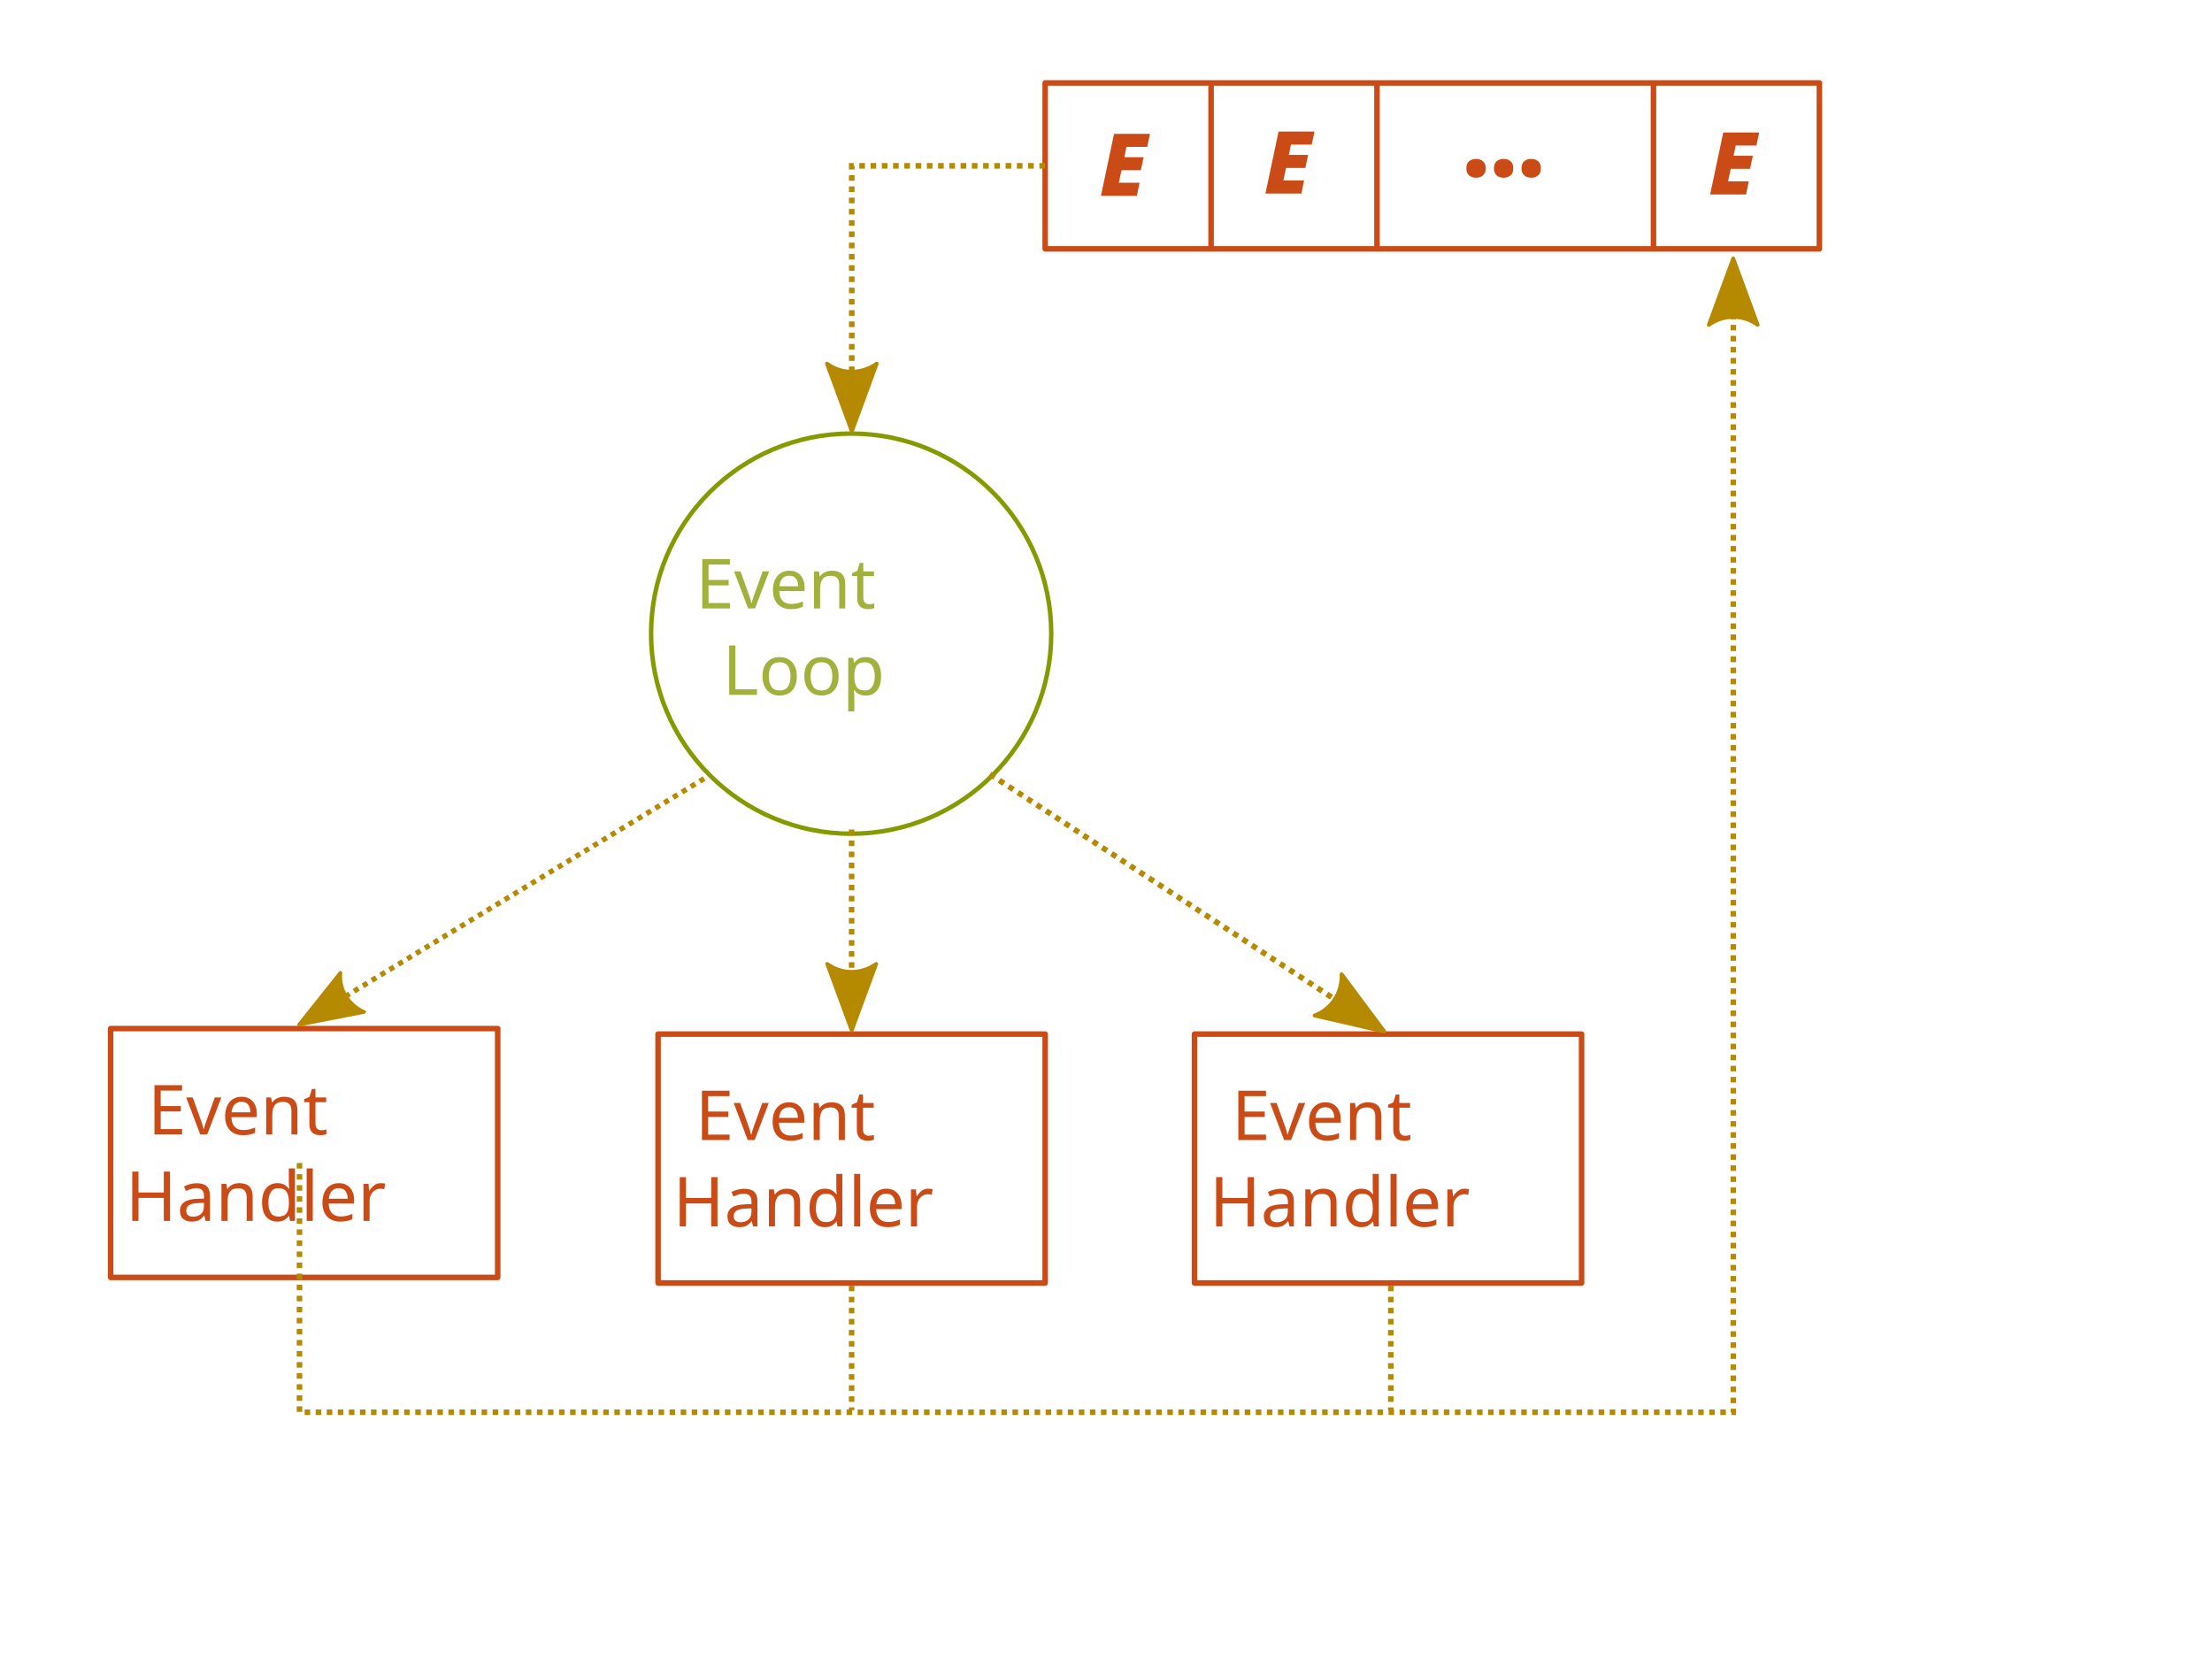
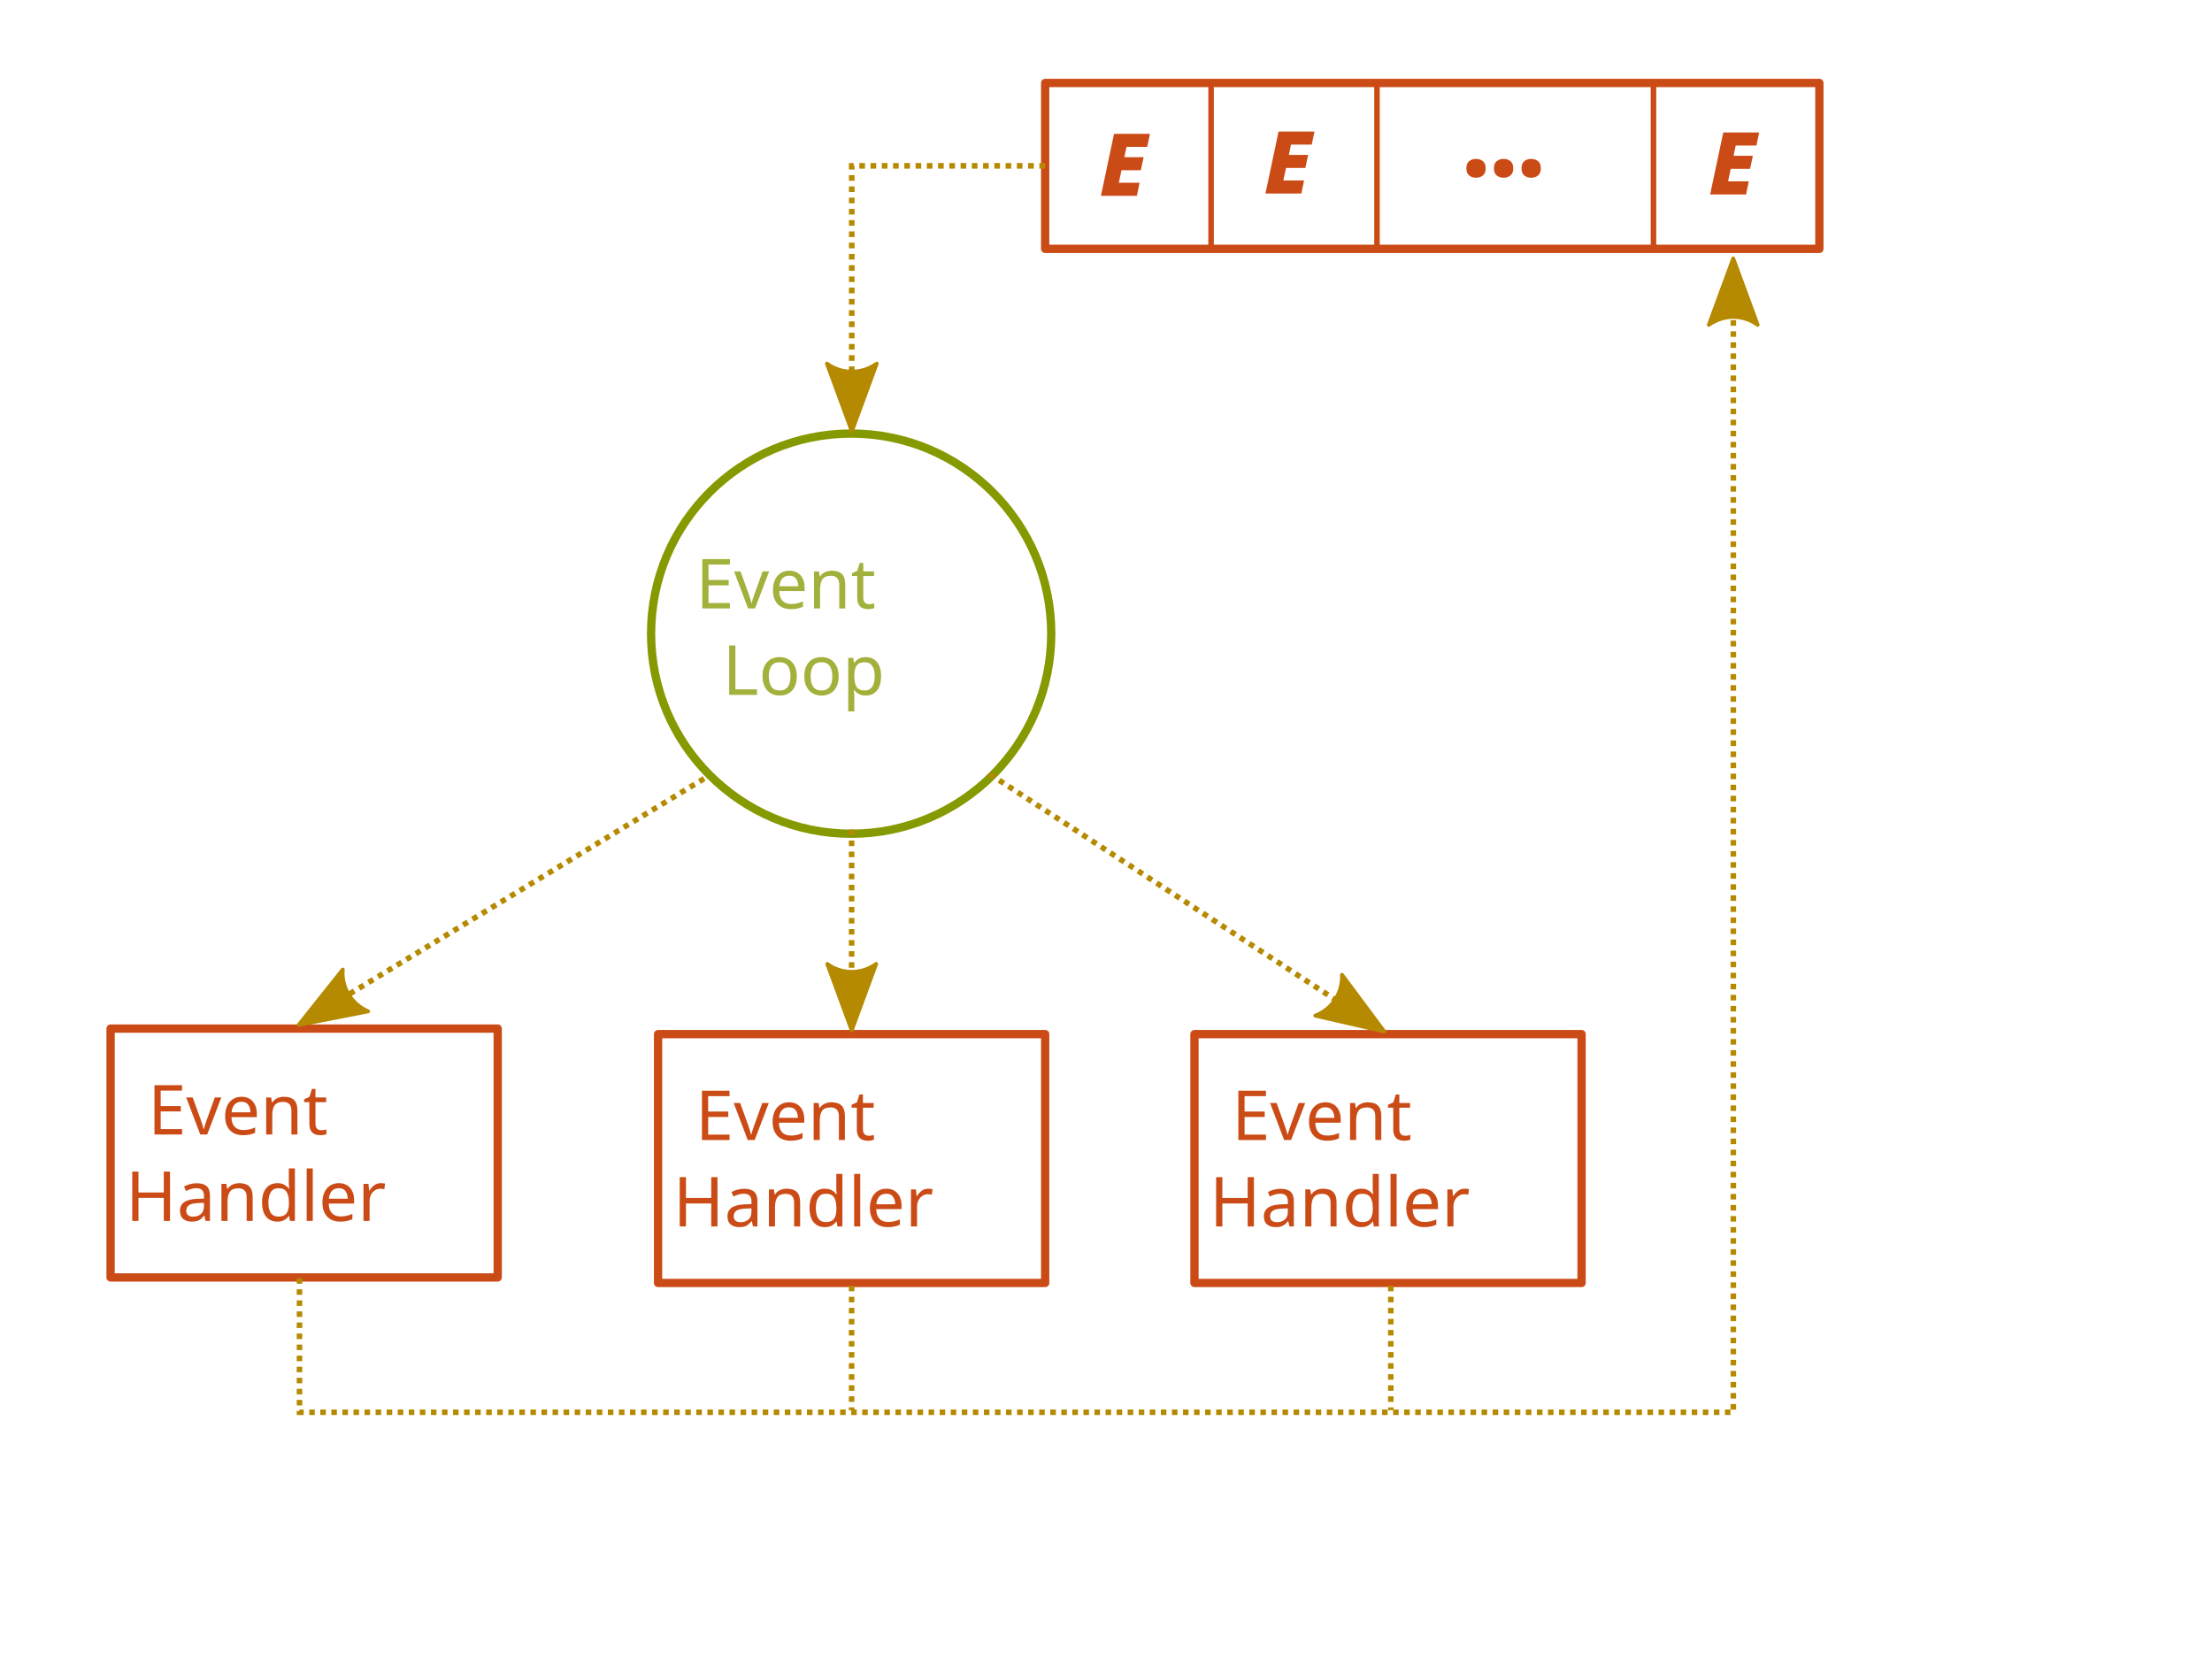
<svg xmlns="http://www.w3.org/2000/svg" width="800" height="600" id="svg7014" version="1.1" viewBox="0 0 800 600">
  <defs id="defs7016">
    <marker style="overflow:visible;" id="marker8201" refX="0.0" refY="0.0" orient="auto">
      <path transform="scale(1.1) rotate(180) translate(1,0)" d="M 8.719,4.034 L -2.207,0.016 L 8.719,-4.002 C 6.973,-1.63 6.983,1.616 8.719,4.034 z " style="fill-rule:evenodd;stroke-width:0.625;stroke-linejoin:round;stroke:#b58900;stroke-opacity:0.999;fill:#b58900;fill-opacity:0.999" id="path8203" />
    </marker>
    <marker orient="auto" refY="0.0" refX="0.0" id="marker6884" style="overflow:visible;">
      <path id="path6886" style="fill-rule:evenodd;stroke-width:0.625;stroke-linejoin:round;stroke:#b58900;stroke-opacity:0.999;fill:#b58900;fill-opacity:0.999" d="M 8.719,4.034 L -2.207,0.016 L 8.719,-4.002 C 6.973,-1.63 6.983,1.616 8.719,4.034 z " transform="scale(1.1) rotate(180) translate(1,0)" />
    </marker>
    <marker orient="auto" refY="0.0" refX="0.0" id="marker6652" style="overflow:visible;">
      <path id="path6654" style="fill-rule:evenodd;stroke-width:0.625;stroke-linejoin:round;stroke:#b58900;stroke-opacity:1;fill:#b58900;fill-opacity:1" d="M 8.719,4.034 L -2.207,0.016 L 8.719,-4.002 C 6.973,-1.63 6.983,1.616 8.719,4.034 z " transform="scale(1.1) rotate(180) translate(1,0)" />
    </marker>
    <marker orient="auto" refY="0.0" refX="0.0" id="marker6426" style="overflow:visible;">
      <path id="path6428" style="fill-rule:evenodd;stroke-width:0.625;stroke-linejoin:round;stroke:#b58900;stroke-opacity:1;fill:#b58900;fill-opacity:1" d="M 8.719,4.034 L -2.207,0.016 L 8.719,-4.002 C 6.973,-1.63 6.983,1.616 8.719,4.034 z " transform="scale(1.1) rotate(180) translate(1,0)" />
    </marker>
    <marker style="overflow:visible;" id="marker5948" refX="0.0" refY="0.0" orient="auto">
      <path transform="scale(1.1) rotate(180) translate(1,0)" d="M 8.719,4.034 L -2.207,0.016 L 8.719,-4.002 C 6.973,-1.63 6.983,1.616 8.719,4.034 z " style="fill-rule:evenodd;stroke-width:0.625;stroke-linejoin:round;stroke:#b58900;stroke-opacity:1;fill:#b58900;fill-opacity:1" id="path5950" />
    </marker>
    <marker orient="auto" refY="0.0" refX="0.0" id="marker5722" style="overflow:visible;">
      <path id="path5724" style="fill-rule:evenodd;stroke-width:0.625;stroke-linejoin:round;stroke:#b58900;stroke-opacity:1;fill:#b58900;fill-opacity:1" d="M 8.719,4.034 L -2.207,0.016 L 8.719,-4.002 C 6.973,-1.63 6.983,1.616 8.719,4.034 z " transform="scale(1.1) rotate(180) translate(1,0)" />
    </marker>
    <marker orient="auto" refY="0.0" refX="0.0" id="marker4871" style="overflow:visible;">
      <path id="path4873" style="fill-rule:evenodd;stroke-width:0.625;stroke-linejoin:round;stroke:#298bce;stroke-opacity:1;fill:#298bce;fill-opacity:1" d="M 8.719,4.034 L -2.207,0.016 L 8.719,-4.002 C 6.973,-1.63 6.983,1.616 8.719,4.034 z " transform="scale(1.1) rotate(180) translate(1,0)" />
    </marker>
    <marker style="overflow:visible;" id="marker13440" refX="0.0" refY="0.0" orient="auto">
      <path transform="scale(1.1) rotate(180) translate(1,0)" d="M 8.719,4.034 L -2.207,0.016 L 8.719,-4.002 C 6.973,-1.63 6.983,1.616 8.719,4.034 z " style="fill-rule:evenodd;stroke-width:0.625;stroke-linejoin:round;stroke:#000000;stroke-opacity:1;fill:#000000;fill-opacity:1" id="path13442" />
    </marker>
    <marker style="overflow:visible;" id="marker13088" refX="0.0" refY="0.0" orient="auto">
      <path transform="scale(1.1) rotate(180) translate(1,0)" d="M 8.719,4.034 L -2.207,0.016 L 8.719,-4.002 C 6.973,-1.63 6.983,1.616 8.719,4.034 z " style="fill-rule:evenodd;stroke-width:0.625;stroke-linejoin:round;stroke:#000000;stroke-opacity:1;fill:#000000;fill-opacity:1" id="path13090" />
    </marker>
    <marker style="overflow:visible;" id="marker12748" refX="0.0" refY="0.0" orient="auto">
      <path transform="scale(1.1) rotate(180) translate(1,0)" d="M 8.719,4.034 L -2.207,0.016 L 8.719,-4.002 C 6.973,-1.63 6.983,1.616 8.719,4.034 z " style="fill-rule:evenodd;stroke-width:0.625;stroke-linejoin:round;stroke:#000000;stroke-opacity:1;fill:#000000;fill-opacity:1" id="path12750" />
    </marker>
    <marker style="overflow:visible;" id="marker12420" refX="0.0" refY="0.0" orient="auto">
      <path transform="scale(1.1) rotate(180) translate(1,0)" d="M 8.719,4.034 L -2.207,0.016 L 8.719,-4.002 C 6.973,-1.63 6.983,1.616 8.719,4.034 z " style="fill-rule:evenodd;stroke-width:0.625;stroke-linejoin:round;stroke:#000000;stroke-opacity:1;fill:#000000;fill-opacity:1" id="path12422" />
    </marker>
    <marker style="overflow:visible;" id="marker12104" refX="0.0" refY="0.0" orient="auto">
      <path transform="scale(1.1) rotate(180) translate(1,0)" d="M 8.719,4.034 L -2.207,0.016 L 8.719,-4.002 C 6.973,-1.63 6.983,1.616 8.719,4.034 z " style="fill-rule:evenodd;stroke-width:0.625;stroke-linejoin:round;stroke:#000000;stroke-opacity:1;fill:#000000;fill-opacity:1" id="path12106" />
    </marker>
    <marker style="overflow:visible;" id="marker11800" refX="0.0" refY="0.0" orient="auto">
      <path transform="scale(1.1) rotate(180) translate(1,0)" d="M 8.719,4.034 L -2.207,0.016 L 8.719,-4.002 C 6.973,-1.63 6.983,1.616 8.719,4.034 z " style="fill-rule:evenodd;stroke-width:0.625;stroke-linejoin:round;stroke:#000000;stroke-opacity:1;fill:#000000;fill-opacity:1" id="path11802" />
    </marker>
    <marker style="overflow:visible;" id="marker11508" refX="0.0" refY="0.0" orient="auto">
      <path transform="scale(1.1) rotate(180) translate(1,0)" d="M 8.719,4.034 L -2.207,0.016 L 8.719,-4.002 C 6.973,-1.63 6.983,1.616 8.719,4.034 z " style="fill-rule:evenodd;stroke-width:0.625;stroke-linejoin:round;stroke:#000000;stroke-opacity:1;fill:#000000;fill-opacity:1" id="path11510" />
    </marker>
    <marker style="overflow:visible;" id="marker11228" refX="0.0" refY="0.0" orient="auto">
      <path transform="scale(1.1) rotate(180) translate(1,0)" d="M 8.719,4.034 L -2.207,0.016 L 8.719,-4.002 C 6.973,-1.63 6.983,1.616 8.719,4.034 z " style="fill-rule:evenodd;stroke-width:0.625;stroke-linejoin:round;stroke:#000000;stroke-opacity:1;fill:#000000;fill-opacity:1" id="path11230" />
    </marker>
    <marker style="overflow:visible;" id="marker10960" refX="0.0" refY="0.0" orient="auto">
      <path transform="scale(1.1) rotate(180) translate(1,0)" d="M 8.719,4.034 L -2.207,0.016 L 8.719,-4.002 C 6.973,-1.63 6.983,1.616 8.719,4.034 z " style="fill-rule:evenodd;stroke-width:0.625;stroke-linejoin:round;stroke:#000000;stroke-opacity:1;fill:#000000;fill-opacity:1" id="path10962" />
    </marker>
    <marker style="overflow:visible;" id="marker10704" refX="0.0" refY="0.0" orient="auto">
      <path transform="scale(1.1) rotate(180) translate(1,0)" d="M 8.719,4.034 L -2.207,0.016 L 8.719,-4.002 C 6.973,-1.63 6.983,1.616 8.719,4.034 z " style="fill-rule:evenodd;stroke-width:0.625;stroke-linejoin:round;stroke:#000000;stroke-opacity:1;fill:#000000;fill-opacity:1" id="path10706" />
    </marker>
    <marker style="overflow:visible;" id="marker10460" refX="0.0" refY="0.0" orient="auto">
      <path transform="scale(1.1) rotate(180) translate(1,0)" d="M 8.719,4.034 L -2.207,0.016 L 8.719,-4.002 C 6.973,-1.63 6.983,1.616 8.719,4.034 z " style="fill-rule:evenodd;stroke-width:0.625;stroke-linejoin:round;stroke:#000000;stroke-opacity:1;fill:#000000;fill-opacity:1" id="path10462" />
    </marker>
    <marker style="overflow:visible;" id="marker10228" refX="0.0" refY="0.0" orient="auto">
      <path transform="scale(1.1) rotate(180) translate(1,0)" d="M 8.719,4.034 L -2.207,0.016 L 8.719,-4.002 C 6.973,-1.63 6.983,1.616 8.719,4.034 z " style="fill-rule:evenodd;stroke-width:0.625;stroke-linejoin:round;stroke:#000000;stroke-opacity:1;fill:#000000;fill-opacity:1" id="path10230" />
    </marker>
    <marker style="overflow:visible;" id="marker10008" refX="0.0" refY="0.0" orient="auto">
      <path transform="scale(1.1) rotate(180) translate(1,0)" d="M 8.719,4.034 L -2.207,0.016 L 8.719,-4.002 C 6.973,-1.63 6.983,1.616 8.719,4.034 z " style="fill-rule:evenodd;stroke-width:0.625;stroke-linejoin:round;stroke:#000000;stroke-opacity:1;fill:#000000;fill-opacity:1" id="path10010" />
    </marker>
    <marker style="overflow:visible;" id="marker9800" refX="0.0" refY="0.0" orient="auto">
      <path transform="scale(1.1) rotate(180) translate(1,0)" d="M 8.719,4.034 L -2.207,0.016 L 8.719,-4.002 C 6.973,-1.63 6.983,1.616 8.719,4.034 z " style="fill-rule:evenodd;stroke-width:0.625;stroke-linejoin:round;stroke:#000000;stroke-opacity:1;fill:#000000;fill-opacity:1" id="path9802" />
    </marker>
    <marker style="overflow:visible;" id="marker9604" refX="0.0" refY="0.0" orient="auto">
      <path transform="scale(1.1) rotate(180) translate(1,0)" d="M 8.719,4.034 L -2.207,0.016 L 8.719,-4.002 C 6.973,-1.63 6.983,1.616 8.719,4.034 z " style="fill-rule:evenodd;stroke-width:0.625;stroke-linejoin:round;stroke:#000000;stroke-opacity:1;fill:#000000;fill-opacity:1" id="path9606" />
    </marker>
    <marker style="overflow:visible;" id="marker9420" refX="0.0" refY="0.0" orient="auto">
      <path transform="scale(1.1) rotate(180) translate(1,0)" d="M 8.719,4.034 L -2.207,0.016 L 8.719,-4.002 C 6.973,-1.63 6.983,1.616 8.719,4.034 z " style="fill-rule:evenodd;stroke-width:0.625;stroke-linejoin:round;stroke:#000000;stroke-opacity:1;fill:#000000;fill-opacity:1" id="path9422" />
    </marker>
    <marker style="overflow:visible;" id="marker9248" refX="0.0" refY="0.0" orient="auto">
      <path transform="scale(1.1) rotate(180) translate(1,0)" d="M 8.719,4.034 L -2.207,0.016 L 8.719,-4.002 C 6.973,-1.63 6.983,1.616 8.719,4.034 z " style="fill-rule:evenodd;stroke-width:0.625;stroke-linejoin:round;stroke:#000000;stroke-opacity:1;fill:#000000;fill-opacity:1" id="path9250" />
    </marker>
    <marker style="overflow:visible;" id="marker9088" refX="0.0" refY="0.0" orient="auto">
      <path transform="scale(1.1) rotate(180) translate(1,0)" d="M 8.719,4.034 L -2.207,0.016 L 8.719,-4.002 C 6.973,-1.63 6.983,1.616 8.719,4.034 z " style="fill-rule:evenodd;stroke-width:0.625;stroke-linejoin:round;stroke:#000000;stroke-opacity:1;fill:#000000;fill-opacity:1" id="path9090" />
    </marker>
    <marker style="overflow:visible;" id="marker8940" refX="0.0" refY="0.0" orient="auto">
      <path transform="scale(1.1) rotate(180) translate(1,0)" d="M 8.719,4.034 L -2.207,0.016 L 8.719,-4.002 C 6.973,-1.63 6.983,1.616 8.719,4.034 z " style="fill-rule:evenodd;stroke-width:0.625;stroke-linejoin:round;stroke:#000000;stroke-opacity:1;fill:#000000;fill-opacity:1" id="path8942" />
    </marker>
    <marker style="overflow:visible;" id="marker8804" refX="0.0" refY="0.0" orient="auto">
      <path transform="scale(1.1) rotate(180) translate(1,0)" d="M 8.719,4.034 L -2.207,0.016 L 8.719,-4.002 C 6.973,-1.63 6.983,1.616 8.719,4.034 z " style="fill-rule:evenodd;stroke-width:0.625;stroke-linejoin:round;stroke:#000000;stroke-opacity:1;fill:#000000;fill-opacity:1" id="path8806" />
    </marker>
    <marker style="overflow:visible;" id="marker8680" refX="0.0" refY="0.0" orient="auto">
      <path transform="scale(1.1) rotate(180) translate(1,0)" d="M 8.719,4.034 L -2.207,0.016 L 8.719,-4.002 C 6.973,-1.63 6.983,1.616 8.719,4.034 z " style="fill-rule:evenodd;stroke-width:0.625;stroke-linejoin:round;stroke:#000000;stroke-opacity:1;fill:#000000;fill-opacity:1" id="path8682" />
    </marker>
    <marker style="overflow:visible;" id="marker8568" refX="0.0" refY="0.0" orient="auto">
      <path transform="scale(1.1) rotate(180) translate(1,0)" d="M 8.719,4.034 L -2.207,0.016 L 8.719,-4.002 C 6.973,-1.63 6.983,1.616 8.719,4.034 z " style="fill-rule:evenodd;stroke-width:0.625;stroke-linejoin:round;stroke:#000000;stroke-opacity:1;fill:#000000;fill-opacity:1" id="path8570" />
    </marker>
    <marker style="overflow:visible;" id="marker8468" refX="0.0" refY="0.0" orient="auto">
      <path transform="scale(1.1) rotate(180) translate(1,0)" d="M 8.719,4.034 L -2.207,0.016 L 8.719,-4.002 C 6.973,-1.63 6.983,1.616 8.719,4.034 z " style="fill-rule:evenodd;stroke-width:0.625;stroke-linejoin:round;stroke:#000000;stroke-opacity:1;fill:#000000;fill-opacity:1" id="path8470" />
    </marker>
    <marker style="overflow:visible;" id="marker8380" refX="0.0" refY="0.0" orient="auto">
      <path transform="scale(1.1) rotate(180) translate(1,0)" d="M 8.719,4.034 L -2.207,0.016 L 8.719,-4.002 C 6.973,-1.63 6.983,1.616 8.719,4.034 z " style="fill-rule:evenodd;stroke-width:0.625;stroke-linejoin:round;stroke:#000000;stroke-opacity:1;fill:#000000;fill-opacity:1" id="path8382" />
    </marker>
    <marker style="overflow:visible;" id="marker8304" refX="0.0" refY="0.0" orient="auto">
      <path transform="scale(1.1) rotate(180) translate(1,0)" d="M 8.719,4.034 L -2.207,0.016 L 8.719,-4.002 C 6.973,-1.63 6.983,1.616 8.719,4.034 z " style="fill-rule:evenodd;stroke-width:0.625;stroke-linejoin:round;stroke:#000000;stroke-opacity:1;fill:#000000;fill-opacity:1" id="path8306" />
    </marker>
    <marker style="overflow:visible;" id="marker8240" refX="0.0" refY="0.0" orient="auto">
      <path transform="scale(1.1) rotate(180) translate(1,0)" d="M 8.719,4.034 L -2.207,0.016 L 8.719,-4.002 C 6.973,-1.63 6.983,1.616 8.719,4.034 z " style="fill-rule:evenodd;stroke-width:0.625;stroke-linejoin:round;stroke:#000000;stroke-opacity:1;fill:#000000;fill-opacity:1" id="path8242" />
    </marker>
    <marker orient="auto" refY="0.0" refX="0.0" id="marker8041" style="overflow:visible;">
      <path id="path8043" d="M 0.0,0.0 L 5.0,-5.0 L -12.5,0.0 L 5.0,5.0 L 0.0,0.0 z " style="fill-rule:evenodd;stroke:#000000;stroke-width:1pt;stroke-opacity:1;fill:#000000;fill-opacity:1" transform="scale(0.8) rotate(180) translate(12.5,0)" />
    </marker>
    <marker orient="auto" refY="0.0" refX="0.0" id="Arrow1Lend" style="overflow:visible;">
      <path id="path7768" d="M 0.0,0.0 L 5.0,-5.0 L -12.5,0.0 L 5.0,5.0 L 0.0,0.0 z " style="fill-rule:evenodd;stroke:#000000;stroke-width:1pt;stroke-opacity:1;fill:#000000;fill-opacity:1" transform="scale(0.8) rotate(180) translate(12.5,0)" />
    </marker>
  </defs>
  <g id="layer1" style="display:inline">
-     <circle style="fill:none;fill-opacity:1;stroke:#859900;stroke-width:1.608;stroke-linejoin:round;stroke-miterlimit:4;stroke-dasharray:none;stroke-dashoffset:0;stroke-opacity:1" id="path7639" cx="307.833" cy="229.167" r="72.363" />
+     <circle style="fill:none;fill-opacity:1;stroke:#859900;stroke-width:3;stroke-linejoin:round;stroke-miterlimit:4;stroke-dasharray:none;stroke-dashoffset:0;stroke-opacity:1" id="path7639" cx="307.833" cy="229.167" r="72.363" />
    <text xml:space="preserve" style="font-style:normal;font-variant:normal;font-weight:normal;font-stretch:normal;font-size:25px;line-height:125%;font-family:Sans;-inkscape-font-specification:'Sans, Normal';text-align:center;letter-spacing:0px;word-spacing:0px;writing-mode:lr-tb;text-anchor:middle;fill:#859900;fill-opacity:0.765;stroke:none;stroke-width:1px;stroke-linecap:butt;stroke-linejoin:miter;stroke-opacity:1" x="306.912" y="220.054" id="text4580">
      <tspan id="tspan4582" x="306.912" y="220.054">Event</tspan>
      <tspan x="306.912" y="251.304" id="tspan4584">Loop</tspan>
    </text>
    <flowRoot xml:space="preserve" id="flowRoot4586" style="font-style:normal;font-variant:normal;font-weight:normal;font-stretch:normal;font-size:25px;line-height:125%;font-family:Sans;-inkscape-font-specification:'Sans, Normal';text-align:start;letter-spacing:0px;word-spacing:0px;writing-mode:lr-tb;text-anchor:start;fill:#000000;fill-opacity:1;stroke:none;stroke-width:1px;stroke-linecap:butt;stroke-linejoin:miter;stroke-opacity:1">
      <flowRegion id="flowRegion4588">
        <rect id="rect4590" width="170" height="150" x="70" y="240" />
      </flowRegion>
      <flowPara id="flowPara4592" />
    </flowRoot>
-     <rect style="display:inline;opacity:1;fill:none;fill-opacity:1;fill-rule:evenodd;stroke:#cb4b16;stroke-width:2;stroke-linejoin:round;stroke-miterlimit:4;stroke-dasharray:none;stroke-dashoffset:0;stroke-opacity:0.996" id="rect7142" width="280" height="60" x="378" y="30" />
+     <rect style="display:inline;opacity:1;fill:none;fill-opacity:1;fill-rule:evenodd;stroke:#cb4b16;stroke-width:3;stroke-linejoin:round;stroke-miterlimit:4;stroke-dasharray:none;stroke-dashoffset:0;stroke-opacity:0.996" id="rect7142" width="280" height="60" x="378" y="30" />
    <path style="display:inline;fill:none;fill-rule:evenodd;stroke:#cb4b16;stroke-width:2;stroke-linecap:butt;stroke-linejoin:miter;stroke-miterlimit:4;stroke-dasharray:none;stroke-opacity:0.996;fill-opacity:1" d="m 598,30 0,60" id="path7356" />
    <path style="display:inline;fill:none;fill-rule:evenodd;stroke:#cb4b16;stroke-width:2;stroke-linecap:butt;stroke-linejoin:miter;stroke-miterlimit:4;stroke-dasharray:none;stroke-opacity:0.996;fill-opacity:1" d="m 438,30 0,60" id="path7358" />
    <path style="display:inline;fill:none;fill-rule:evenodd;stroke:#cb4b16;stroke-width:2;stroke-linecap:butt;stroke-linejoin:miter;stroke-miterlimit:4;stroke-dasharray:none;stroke-opacity:0.996;fill-opacity:1" d="m 498,30 0,60" id="path7360" />
    <text xml:space="preserve" style="font-style:normal;font-variant:normal;font-weight:bold;font-stretch:normal;font-size:35px;line-height:125%;font-family:Sans;-inkscape-font-specification:'Sans, Bold';text-align:start;letter-spacing:0px;word-spacing:0px;writing-mode:lr-tb;text-anchor:start;display:inline;fill:#cb4b16;fill-opacity:1;stroke:#cb4b16;stroke-width:1px;stroke-linecap:butt;stroke-linejoin:miter;stroke-opacity:0.996;" x="528.833" y="63.333" id="text7362">
      <tspan id="tspan7364" x="528.833" y="63.333">...</tspan>
    </text>
    <text xml:space="preserve" style="font-style:italic;font-variant:normal;font-weight:bold;font-stretch:normal;font-size:30px;line-height:125%;font-family:Sans;-inkscape-font-specification:'Sans, Bold Italic';text-align:start;letter-spacing:0px;word-spacing:0px;writing-mode:lr-tb;text-anchor:start;display:inline;fill:#cb4b16;fill-opacity:1;stroke:#cb4b16;stroke-width:1px;stroke-linecap:butt;stroke-linejoin:miter;stroke-opacity:0.996;" x="618.333" y="69.833" id="text7366">
      <tspan id="tspan7368" x="618.333" y="69.833">E</tspan>
    </text>
    <text xml:space="preserve" style="font-style:italic;font-variant:normal;font-weight:bold;font-stretch:normal;font-size:30px;line-height:125%;font-family:Sans;-inkscape-font-specification:'Sans, Bold Italic';text-align:start;letter-spacing:0px;word-spacing:0px;writing-mode:lr-tb;text-anchor:start;display:inline;fill:#cb4b16;fill-opacity:1;stroke:#cb4b16;stroke-width:1px;stroke-linecap:butt;stroke-linejoin:miter;stroke-opacity:0.996;" x="457.5" y="69.5" id="text7366-2">
      <tspan id="tspan7368-8" x="457.5" y="69.5">E</tspan>
    </text>
    <text xml:space="preserve" style="font-style:italic;font-variant:normal;font-weight:bold;font-stretch:normal;font-size:30px;line-height:125%;font-family:Sans;-inkscape-font-specification:'Sans, Bold Italic';text-align:start;letter-spacing:0px;word-spacing:0px;writing-mode:lr-tb;text-anchor:start;display:inline;fill:#cb4b16;fill-opacity:1;stroke:#cb4b16;stroke-width:1px;stroke-linecap:butt;stroke-linejoin:miter;stroke-opacity:0.996;" x="398" y="70.333" id="text7366-9">
      <tspan id="tspan7368-3" x="398" y="70.333">E</tspan>
    </text>
    <path style="display:inline;fill:none;fill-rule:evenodd;stroke:#b58900;stroke-width:2.035;stroke-linecap:butt;stroke-linejoin:miter;stroke-miterlimit:4;stroke-dasharray:2.035, 2.035;stroke-dashoffset:0;stroke-opacity:1;marker-end:url(#marker6884)" d="m 377.939,59.975 -69.893,0 0,93.298" id="path7264" />
  </g>
  <g id="layer2" style="display:inline">
-     <rect style="display:inline;opacity:1;fill:none;fill-opacity:0.765;fill-rule:evenodd;stroke:#cb4b16;stroke-width:2;stroke-linejoin:round;stroke-miterlimit:4;stroke-dasharray:none;stroke-dashoffset:0;stroke-opacity:1" id="rect5254" width="140" height="90" x="40" y="372" />
+     <rect style="display:inline;opacity:1;fill:none;fill-opacity:0.765;fill-rule:evenodd;stroke:#cb4b16;stroke-width:3;stroke-linejoin:round;stroke-miterlimit:4;stroke-dasharray:none;stroke-dashoffset:0;stroke-opacity:1" id="rect5254" width="140" height="90" x="40" y="372" />
    <text xml:space="preserve" style="font-style:normal;font-variant:normal;font-weight:normal;font-stretch:normal;font-size:25px;line-height:125%;font-family:Sans;-inkscape-font-specification:'Sans, Normal';text-align:center;letter-spacing:0px;word-spacing:0px;writing-mode:lr-tb;text-anchor:middle;display:inline;fill:#cb4b16;fill-opacity:1;stroke:none;stroke-width:1px;stroke-linecap:butt;stroke-linejoin:miter;stroke-opacity:1" x="108.785" y="410.311" id="text5256">
      <tspan id="tspan5258" x="108.785" y="410.311">Event</tspan>
      <tspan x="108.785" y="441.561" id="tspan5260">Handler</tspan>
    </text>
-     <rect style="display:inline;opacity:1;fill:none;fill-opacity:0.765;fill-rule:evenodd;stroke:#cb4b16;stroke-width:2;stroke-linejoin:round;stroke-miterlimit:4;stroke-dasharray:none;stroke-dashoffset:0;stroke-opacity:1" id="rect5254-4" width="140" height="90" x="238" y="374" />
+     <rect style="display:inline;opacity:1;fill:none;fill-opacity:0.765;fill-rule:evenodd;stroke:#cb4b16;stroke-width:3;stroke-linejoin:round;stroke-miterlimit:4;stroke-dasharray:none;stroke-dashoffset:0;stroke-opacity:1" id="rect5254-4" width="140" height="90" x="238" y="374" />
    <text xml:space="preserve" style="font-style:normal;font-variant:normal;font-weight:normal;font-stretch:normal;font-size:25px;line-height:125%;font-family:Sans;-inkscape-font-specification:'Sans, Normal';text-align:center;letter-spacing:0px;word-spacing:0px;writing-mode:lr-tb;text-anchor:middle;display:inline;fill:#cb4b16;fill-opacity:1;stroke:none;stroke-width:1px;stroke-linecap:butt;stroke-linejoin:miter;stroke-opacity:1" x="306.785" y="412.311" id="text5256-3">
      <tspan id="tspan5258-0" x="306.785" y="412.311">Event</tspan>
      <tspan x="306.785" y="443.561" id="tspan5260-3">Handler</tspan>
    </text>
-     <rect style="display:inline;opacity:1;fill:none;fill-opacity:0.765;fill-rule:evenodd;stroke:#cb4b16;stroke-width:2;stroke-linejoin:round;stroke-miterlimit:4;stroke-dasharray:none;stroke-dashoffset:0;stroke-opacity:1" id="rect5254-0" width="140" height="90" x="432" y="374" />
+     <rect style="display:inline;opacity:1;fill:none;fill-opacity:0.765;fill-rule:evenodd;stroke:#cb4b16;stroke-width:3;stroke-linejoin:round;stroke-miterlimit:4;stroke-dasharray:none;stroke-dashoffset:0;stroke-opacity:1" id="rect5254-0" width="140" height="90" x="432" y="374" />
    <text xml:space="preserve" style="font-style:normal;font-variant:normal;font-weight:normal;font-stretch:normal;font-size:25px;line-height:125%;font-family:Sans;-inkscape-font-specification:'Sans, Normal';text-align:center;letter-spacing:0px;word-spacing:0px;writing-mode:lr-tb;text-anchor:middle;display:inline;fill:#cb4b16;fill-opacity:1;stroke:none;stroke-width:1px;stroke-linecap:butt;stroke-linejoin:miter;stroke-opacity:1" x="500.785" y="412.311" id="text5256-9">
      <tspan id="tspan5258-2" x="500.785" y="412.311">Event</tspan>
      <tspan x="500.785" y="443.561" id="tspan5260-5">Handler</tspan>
    </text>
-     <path style="display:inline;fill:none;fill-rule:evenodd;stroke:#b58900;stroke-width:1.875;stroke-linecap:butt;stroke-linejoin:miter;stroke-miterlimit:4;stroke-dasharray:1.875, 1.875;stroke-dashoffset:0;stroke-opacity:1;marker-end:url(#marker5948)" d="M 254.658,281.586 110.265,369.278" id="path5298" />
+     <path style="display:inline;fill:none;fill-rule:evenodd;stroke:#b58900;stroke-width:2;stroke-linecap:butt;stroke-linejoin:miter;stroke-miterlimit:4;stroke-dasharray:2,2;stroke-dashoffset:0;stroke-opacity:1;marker-end:url(#marker5948)" d="M 254.658,281.586 110.265,369.278" id="path5298" />
    <path style="display:inline;fill:none;fill-rule:evenodd;stroke:#b58900;stroke-width:2;stroke-linecap:butt;stroke-linejoin:miter;stroke-miterlimit:4;stroke-dasharray:2, 2;stroke-dashoffset:0;stroke-opacity:1;marker-end:url(#marker5722)" d="m 308,300 0,70" id="path5300" />
-     <path style="display:inline;fill:none;fill-rule:evenodd;stroke:#b58900;stroke-width:2.021;stroke-linecap:butt;stroke-linejoin:miter;stroke-miterlimit:4;stroke-dasharray:2.021, 2.021;stroke-dashoffset:0;stroke-opacity:0.999;marker-end:url(#marker8201)" d="m 358.014,280.003 140.383,91.638" id="path5302" />
+     <path style="display:inline;fill:none;fill-rule:evenodd;stroke:#b58900;stroke-width:2;stroke-linecap:butt;stroke-linejoin:miter;stroke-miterlimit:4;stroke-dasharray:2,2;stroke-dashoffset:0;stroke-opacity:0.999;marker-end:url(#marker8201)" d="m 358.014,280.003 140.383,91.638" id="path5302" />
  </g>
  <g id="layer3" style="display:inline">
    <path style="fill:none;fill-rule:evenodd;stroke:#b58900;stroke-width:2;stroke-linecap:butt;stroke-linejoin:miter;stroke-miterlimit:4;stroke-dasharray:2, 2;stroke-dashoffset:0;stroke-opacity:1" d="m 308,465 0,45" id="path6242" />
    <path style="fill:none;fill-rule:evenodd;stroke:#b58900;stroke-width:2;stroke-linecap:butt;stroke-linejoin:miter;stroke-miterlimit:4;stroke-dasharray:2, 2;stroke-dashoffset:0;stroke-opacity:1" d="m 503,465 0,45" id="path6244" />
-     <path style="display:inline;fill:none;fill-rule:evenodd;stroke:#b58900;stroke-width:2;stroke-linecap:butt;stroke-linejoin:miter;stroke-miterlimit:4;stroke-dasharray:2, 2;stroke-dashoffset:0;stroke-opacity:1;marker-end:url(#marker6652)" d="m 108.318,420.623 0,90.14 518.568,0 0,-414.645" id="path6240" />
+     <path style="display:inline;fill:none;fill-rule:evenodd;stroke:#b58900;stroke-width:2;stroke-linecap:butt;stroke-linejoin:miter;stroke-miterlimit:4;stroke-dasharray:2, 2;stroke-dashoffset:0;stroke-opacity:1;marker-end:url(#marker6652)" d="m 108.318,462.29 0,48.474 518.568,0 0,-414.645" id="path6240" />
  </g>
</svg>
